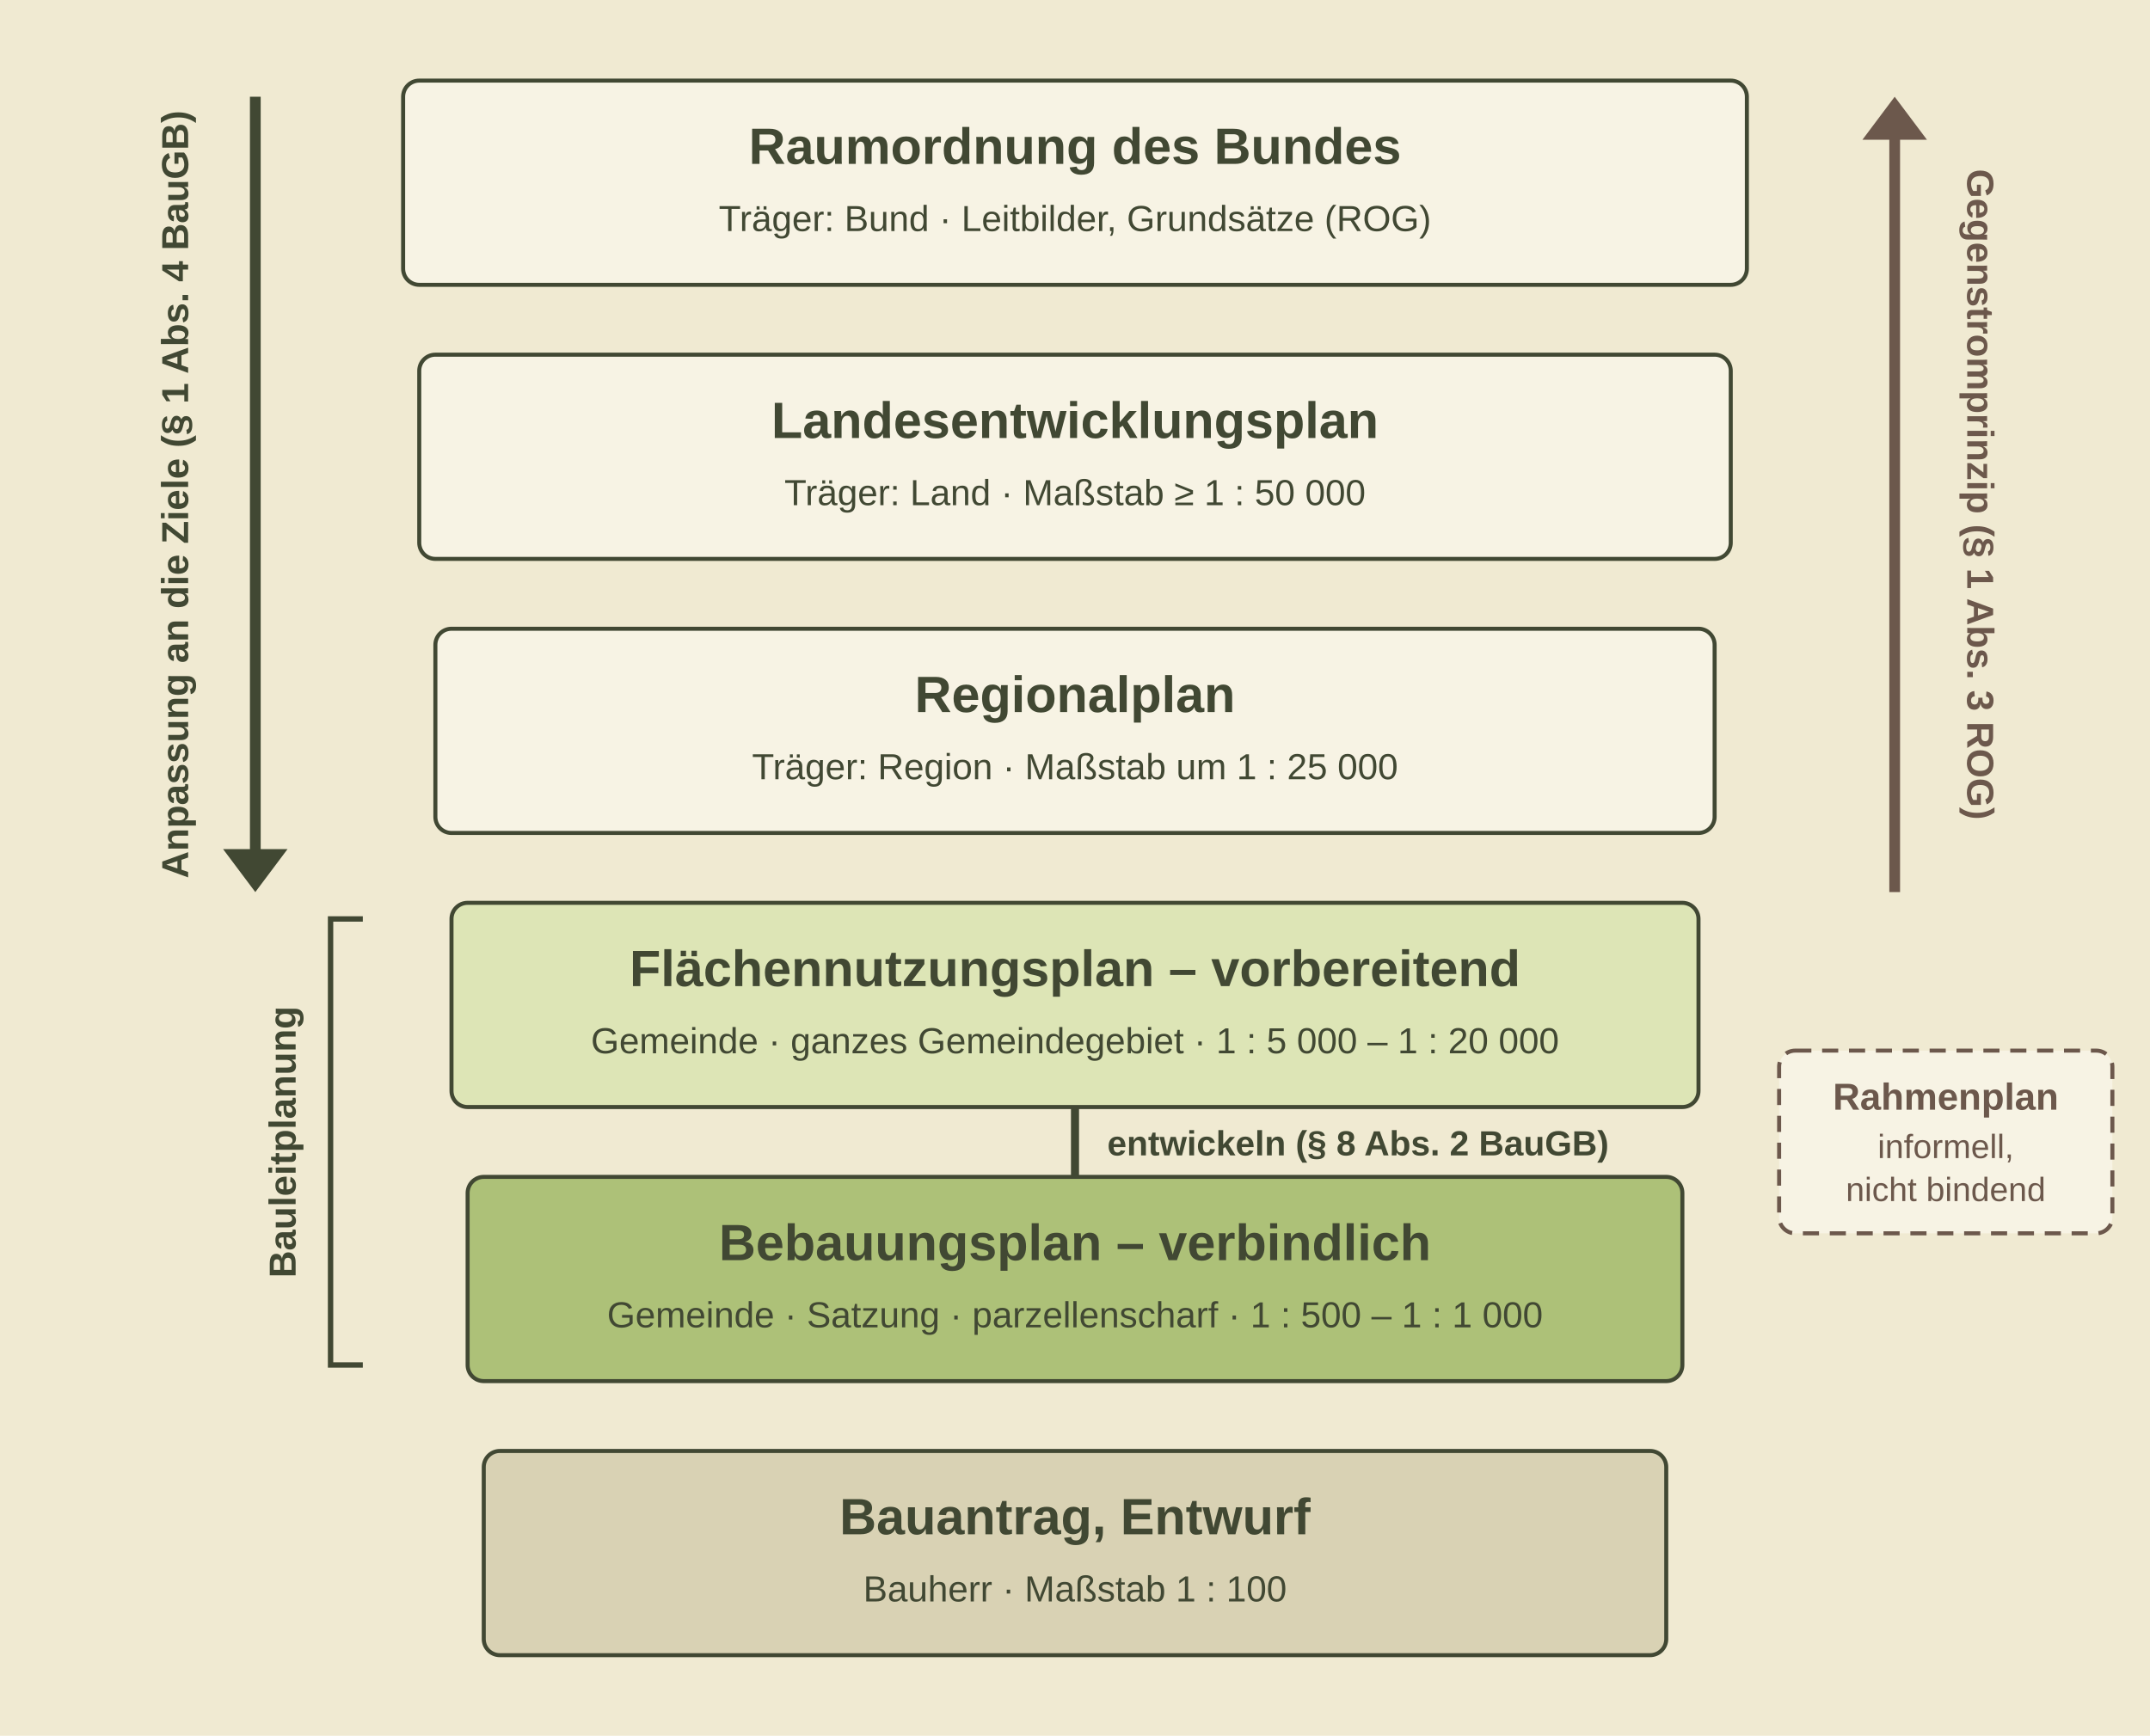
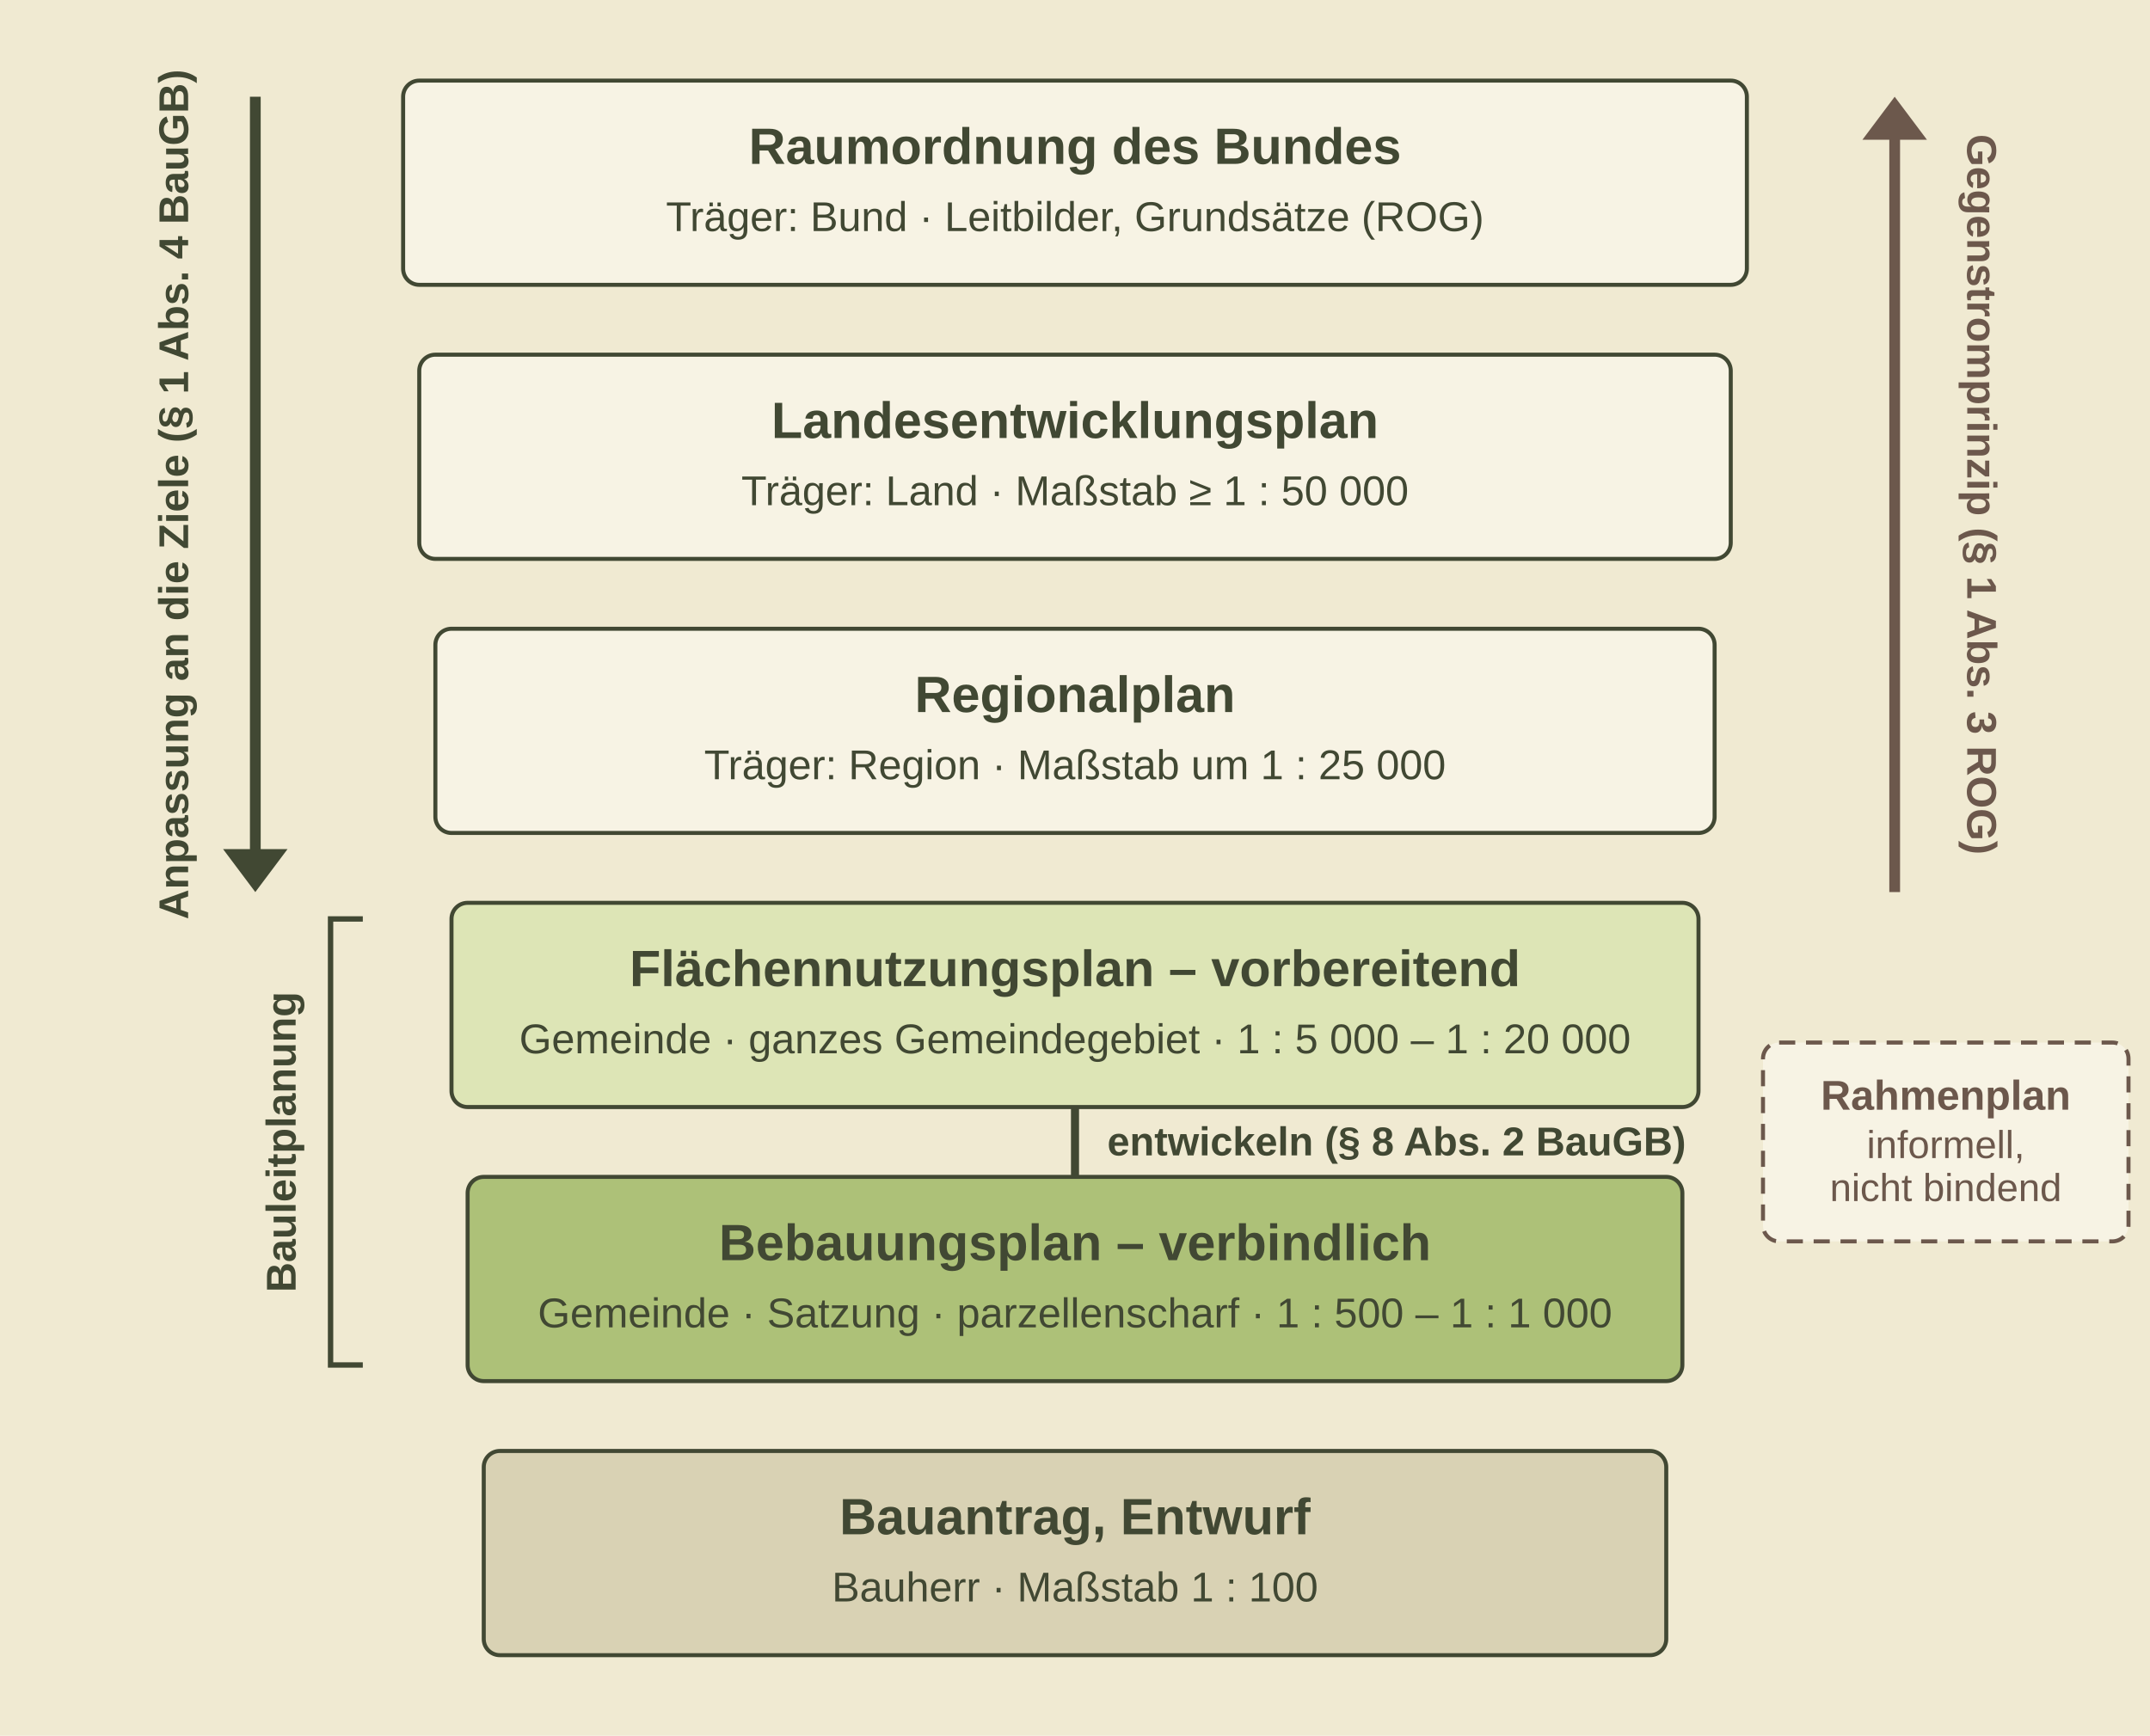
<svg xmlns="http://www.w3.org/2000/svg" viewBox="0 0 800 646" width="800" height="646" font-family="Arial, Helvetica, 'Liberation Sans', sans-serif">
  <rect x="0" y="0" width="800" height="646" fill="#f0ead2" />
  <rect x="150" y="30" width="500" height="76" rx="6" fill="#f7f3e4" stroke="#414833" stroke-width="1.5" />
  <text x="400" y="61" font-size="19" text-anchor="middle" font-weight="bold" fill="#414833">Raumordnung des Bundes</text>
-   <text x="400" y="86" font-size="13.5" text-anchor="middle" font-weight="normal" fill="#414833">Träger: Bund · Leitbilder, Grundsätze (ROG)</text>
+   <text x="400" y="86" font-size="15.5" text-anchor="middle" font-weight="normal" fill="#414833">Träger: Bund · Leitbilder, Grundsätze (ROG)</text>
  <rect x="156" y="132" width="488" height="76" rx="6" fill="#f7f3e4" stroke="#414833" stroke-width="1.5" />
  <text x="400" y="163" font-size="19" text-anchor="middle" font-weight="bold" fill="#414833">Landesentwicklungsplan</text>
-   <text x="400" y="188" font-size="13.5" text-anchor="middle" font-weight="normal" fill="#414833">Träger: Land · Maßstab ≥ 1 : 50 000</text>
+   <text x="400" y="188" font-size="15.5" text-anchor="middle" font-weight="normal" fill="#414833">Träger: Land · Maßstab ≥ 1 : 50 000</text>
  <rect x="162" y="234" width="476" height="76" rx="6" fill="#f7f3e4" stroke="#414833" stroke-width="1.5" />
  <text x="400" y="265" font-size="19" text-anchor="middle" font-weight="bold" fill="#414833">Regionalplan</text>
-   <text x="400" y="290" font-size="13.5" text-anchor="middle" font-weight="normal" fill="#414833">Träger: Region · Maßstab um 1 : 25 000</text>
+   <text x="400" y="290" font-size="15.5" text-anchor="middle" font-weight="normal" fill="#414833">Träger: Region · Maßstab um 1 : 25 000</text>
  <rect x="168" y="336" width="464" height="76" rx="6" fill="#dde5b6" stroke="#414833" stroke-width="1.5" />
  <text x="400" y="367" font-size="19" text-anchor="middle" font-weight="bold" fill="#414833">Flächennutzungsplan – vorbereitend</text>
-   <text x="400" y="392" font-size="13.5" text-anchor="middle" font-weight="normal" fill="#414833">Gemeinde · ganzes Gemeindegebiet · 1 : 5 000 – 1 : 20 000</text>
+   <text x="400" y="392" font-size="15.5" text-anchor="middle" font-weight="normal" fill="#414833">Gemeinde · ganzes Gemeindegebiet · 1 : 5 000 – 1 : 20 000</text>
  <rect x="174" y="438" width="452" height="76" rx="6" fill="#adc178" stroke="#414833" stroke-width="1.5" />
  <text x="400" y="469" font-size="19" text-anchor="middle" font-weight="bold" fill="#414833">Bebauungsplan – verbindlich</text>
-   <text x="400" y="494" font-size="13.5" text-anchor="middle" font-weight="normal" fill="#414833">Gemeinde · Satzung · parzellenscharf · 1 : 500 – 1 : 1 000</text>
+   <text x="400" y="494" font-size="15.5" text-anchor="middle" font-weight="normal" fill="#414833">Gemeinde · Satzung · parzellenscharf · 1 : 500 – 1 : 1 000</text>
  <rect x="180" y="540" width="440" height="76" rx="6" fill="#d9d2b4" stroke="#414833" stroke-width="1.5" />
  <text x="400" y="571" font-size="19" text-anchor="middle" font-weight="bold" fill="#414833">Bauantrag, Entwurf</text>
-   <text x="400" y="596" font-size="13.5" text-anchor="middle" font-weight="normal" fill="#414833">Bauherr · Maßstab 1 : 100</text>
+   <text x="400" y="596" font-size="15.5" text-anchor="middle" font-weight="normal" fill="#414833">Bauherr · Maßstab 1 : 100</text>
  <line x1="95" y1="36" x2="95" y2="318" stroke="#414833" stroke-width="4" />
  <polygon points="83,316 107,316 95,332" fill="#414833" />
-   <text x="70" y="184.0" font-size="14" text-anchor="middle" font-weight="bold" fill="#414833" transform="rotate(-90 70 184.0)">Anpassung an die Ziele (§ 1 Abs. 4 BauGB)</text>
+   <text x="70" y="184.0" font-size="15.5" text-anchor="middle" font-weight="bold" fill="#414833" transform="rotate(-90 70 184.0)">Anpassung an die Ziele (§ 1 Abs. 4 BauGB)</text>
  <line x1="705" y1="50" x2="705" y2="332" stroke="#6c584c" stroke-width="4" />
  <polygon points="693,52 717,52 705,36" fill="#6c584c" />
-   <text x="732" y="184.0" font-size="14" text-anchor="middle" font-weight="bold" fill="#6c584c" transform="rotate(90 732 184.0)">Gegenstromprinzip (§ 1 Abs. 3 ROG)</text>
+   <text x="732" y="184.0" font-size="15.5" text-anchor="middle" font-weight="bold" fill="#6c584c" transform="rotate(90 732 184.0)">Gegenstromprinzip (§ 1 Abs. 3 ROG)</text>
  <line x1="400" y1="412" x2="400" y2="438" stroke="#414833" stroke-width="3" />
-   <text x="412" y="430.0" font-size="13" text-anchor="start" font-weight="bold" fill="#414833">entwickeln (§ 8 Abs. 2 BauGB)</text>
-   <rect x="662" y="391.0" width="124" height="68" rx="6" fill="#f7f3e4" stroke="#6c584c" stroke-width="1.5" stroke-dasharray="6 4" />
-   <text x="724" y="413.0" font-size="14" text-anchor="middle" font-weight="bold" fill="#6c584c">Rahmenplan</text>
-   <text x="724" y="431.0" font-size="12.5" text-anchor="middle" font-weight="normal" fill="#6c584c">informell,</text>
-   <text x="724" y="447.0" font-size="12.5" text-anchor="middle" font-weight="normal" fill="#6c584c">nicht bindend</text>
+   <text x="412" y="430.0" font-size="15" text-anchor="start" font-weight="bold" fill="#414833">entwickeln (§ 8 Abs. 2 BauGB)</text>
+   <rect x="656" y="388.0" width="136" height="74" rx="6" fill="#f7f3e4" stroke="#6c584c" stroke-width="1.5" stroke-dasharray="6 4" />
+   <text x="724" y="413.0" font-size="15.5" text-anchor="middle" font-weight="bold" fill="#6c584c">Rahmenplan</text>
+   <text x="724" y="431.0" font-size="14.5" text-anchor="middle" font-weight="normal" fill="#6c584c">informell,</text>
+   <text x="724" y="447.0" font-size="14.5" text-anchor="middle" font-weight="normal" fill="#6c584c">nicht bindend</text>
  <polyline points="135,342 123,342 123,508 135,508" fill="none" stroke="#414833" stroke-width="2" />
-   <text x="110" y="425.0" font-size="14" text-anchor="middle" font-weight="bold" fill="#414833" transform="rotate(-90 110 425.0)">Bauleitplanung</text>
+   <text x="110" y="425.0" font-size="15.5" text-anchor="middle" font-weight="bold" fill="#414833" transform="rotate(-90 110 425.0)">Bauleitplanung</text>
</svg>
